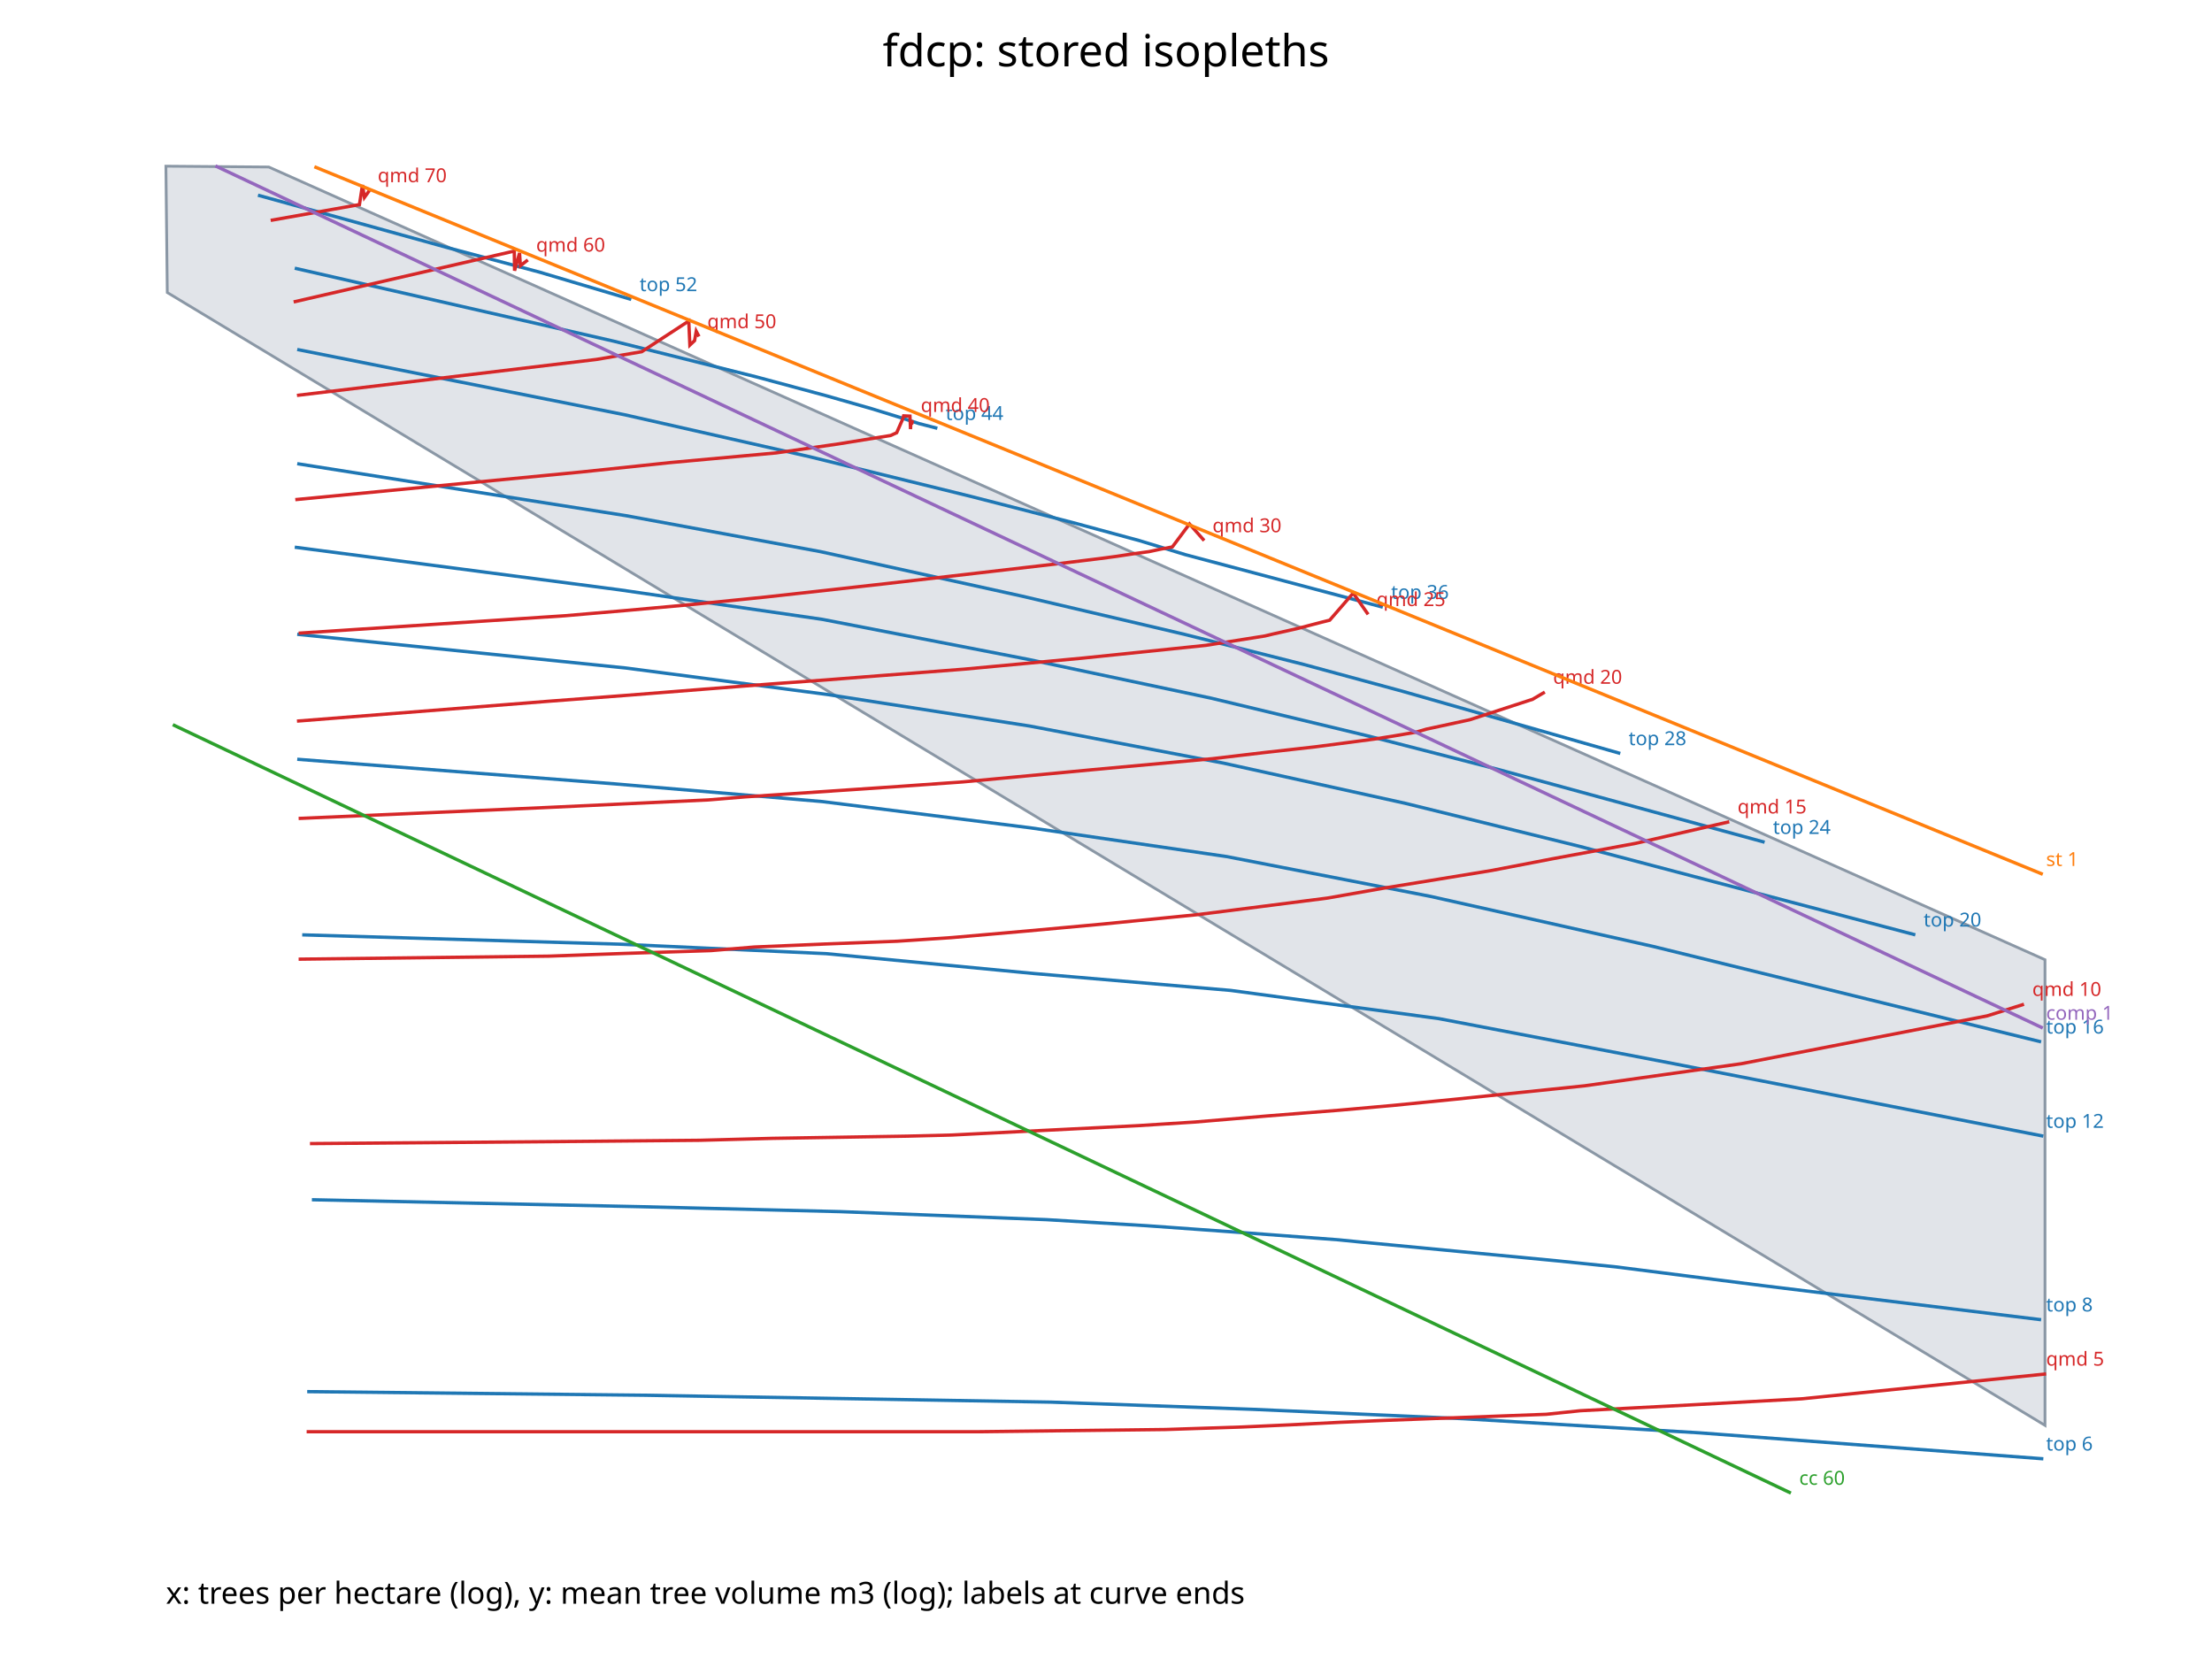
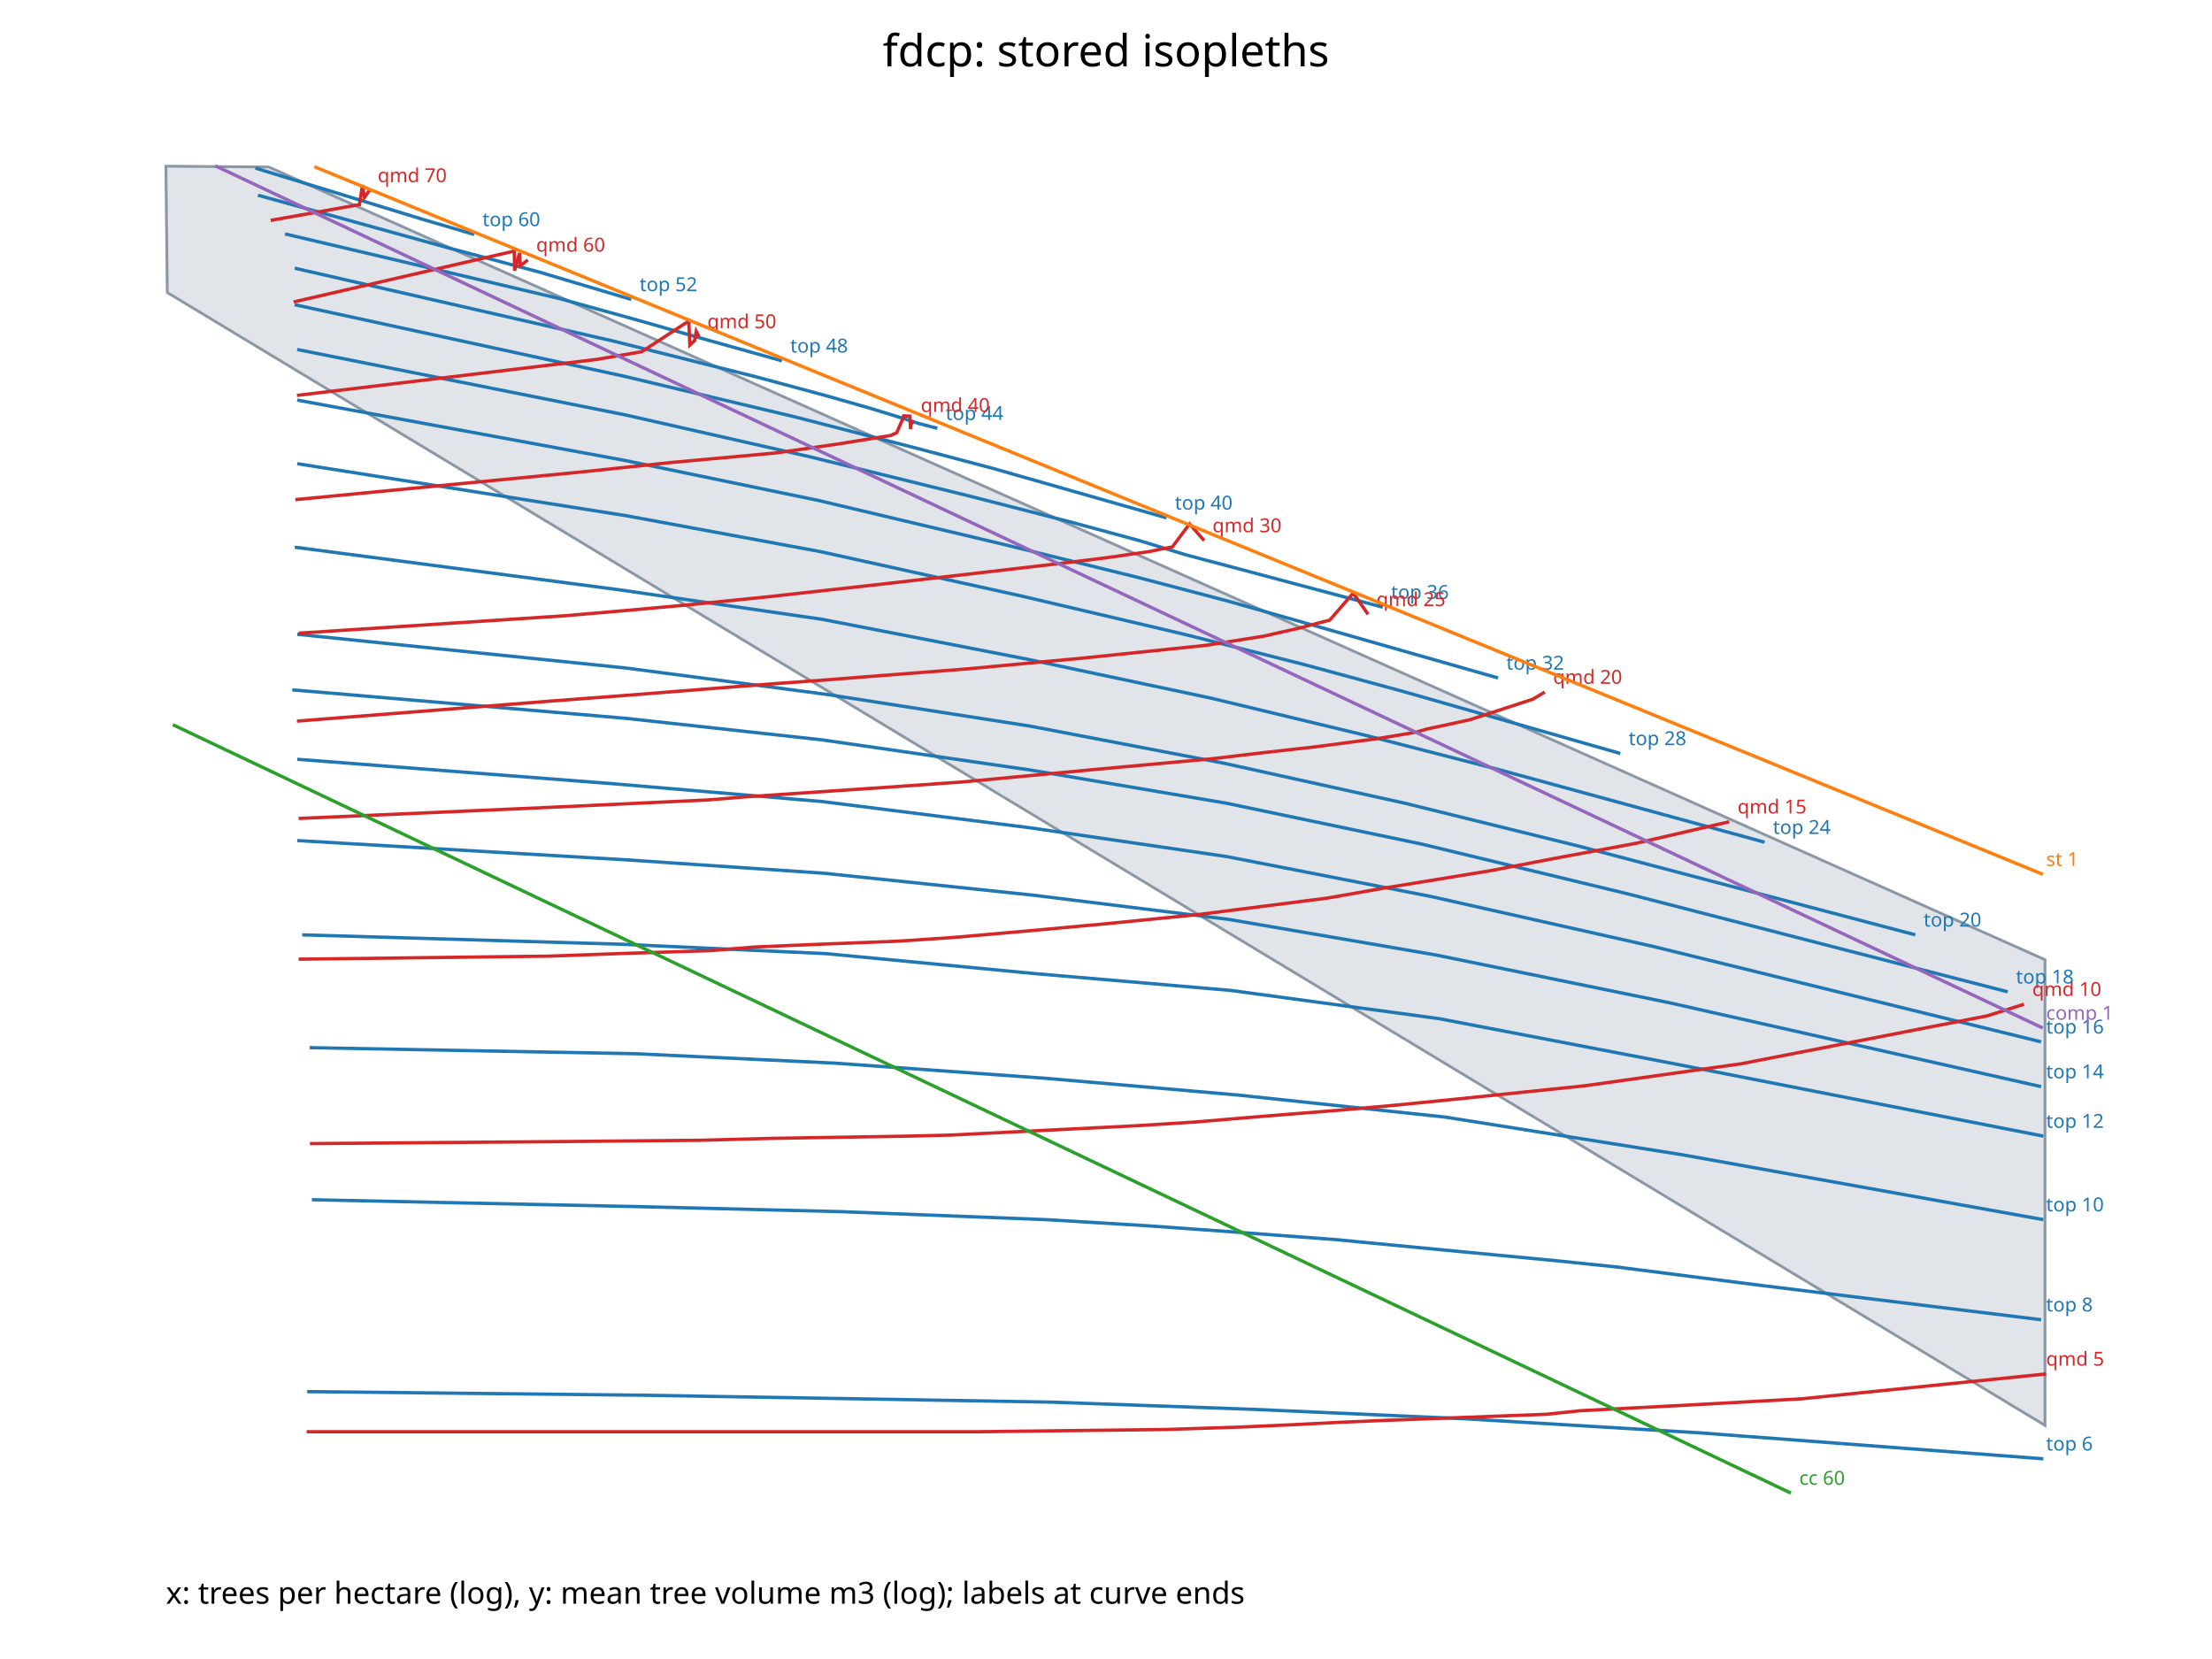
<svg xmlns="http://www.w3.org/2000/svg" viewBox="0 0 800 600">
  <rect width="100%" height="100%" fill="#ffffff" />
  <text x="400" y="24" text-anchor="middle" font-family="sans-serif" font-size="16">fdcp: stored isopleths</text>
  <polygon fill="#c9ced6" fill-opacity="0.55" stroke="#8a97a5" stroke-width="1" points="97.2,60.4 739.6,347.1 739.6,515.5 60.5,105.8 60.0,60.1" />
+   <polyline fill="none" stroke="#1f77b4" stroke-width="1.2" points="111.1,503.3 232.7,504.6 310.0,505.9 380.2,507.1 453.0,509.7 529.4,513.1 614.6,518.2 739.0,527.6" />
+   <text x="740.0" y="524.6" font-family="sans-serif" font-size="7" fill="#1f77b4">top 6</text>
+   <polyline fill="none" stroke="#1f77b4" stroke-width="1.2" points="112.8,433.9 231.0,436.4 303.8,438.2 378.4,441.1 414.8,443.3 449.5,445.8 484.1,448.4 492.1,449.2 527.6,452.6 563.2,456.0 584.5,458.2 611.1,461.6 637.8,465.0 738.2,477.3" />
+   <text x="740.0" y="474.3" font-family="sans-serif" font-size="7" fill="#1f77b4">top 8</text>
+   <polyline fill="none" stroke="#1f77b4" stroke-width="1.2" points="112.0,378.9 230.1,381.1 302.0,384.5 378.4,390.0 447.3,396.0 522.6,404.0 608.2,417.6 739.0,441.1" />
+   <text x="740.0" y="438.1" font-family="sans-serif" font-size="7" fill="#1f77b4">top 10</text>
+   <polyline fill="none" stroke="#1f77b4" stroke-width="1.2" points="109.3,338.1 224.8,341.5 298.8,344.9 374.1,352.1 445.1,358.2 520.4,368.4 605.9,384.8 739.0,410.9" />
+   <text x="740.0" y="407.9" font-family="sans-serif" font-size="7" fill="#1f77b4">top 12</text>
+   <polyline fill="none" stroke="#1f77b4" stroke-width="1.2" points="107.5,304.0 226.9,311.0 297.8,315.8 373.2,323.7 444.3,332.5 519.4,345.4 603.5,362.6 738.2,393.0" />
+   <text x="740.0" y="390.0" font-family="sans-serif" font-size="7" fill="#1f77b4">top 14</text>
+   <polyline fill="none" stroke="#1f77b4" stroke-width="1.2" points="107.5,274.6 222.4,283.5 297.4,289.9 372.7,299.4 443.7,309.8 517.4,324.2 597.9,342.3 738.2,376.8" />
+   <text x="740.0" y="373.8" font-family="sans-serif" font-size="7" fill="#1f77b4">top 16</text>
+   <polyline fill="none" stroke="#1f77b4" stroke-width="1.2" points="105.7,249.5 226.4,259.8 297.4,267.6 372.7,278.5 443.6,290.5 514.3,305.3 588.8,323.3 726.1,358.7" />
+   <text x="729.1" y="355.7" font-family="sans-serif" font-size="7" fill="#1f77b4">top 18</text>
+   <polyline fill="none" stroke="#1f77b4" stroke-width="1.2" points="107.5,229.4 226.4,241.6 299.4,251.2 372.5,262.6 442.5,276.0 508.1,290.5 571.3,306.1 692.7,338.1" />
+   <text x="695.7" y="335.1" font-family="sans-serif" font-size="7" fill="#1f77b4">top 20</text>
+   <polyline fill="none" stroke="#1f77b4" stroke-width="1.2" points="106.6,197.9 223.9,213.3 297.4,224.0 372.0,238.5 438.0,252.5 494.5,266.1 542.3,278.4 638.2,304.6" />
+   <text x="641.2" y="301.6" font-family="sans-serif" font-size="7" fill="#1f77b4">top 24</text>
+   <polyline fill="none" stroke="#1f77b4" stroke-width="1.2" points="107.5,167.7 226.4,186.5 296.7,199.5 369.6,215.6 428.3,229.4 471.5,240.3 507.2,250.0 586.0,272.5" />
+   <text x="589.0" y="269.5" font-family="sans-serif" font-size="7" fill="#1f77b4">top 28</text>
+   <polyline fill="none" stroke="#1f77b4" stroke-width="1.2" points="107.5,144.7 226.4,166.6 296.0,181.0 362.6,196.8 411.8,208.9 444.1,217.4 468.5,224.3 541.8,245.2" />
+   <text x="544.8" y="242.2" font-family="sans-serif" font-size="7" fill="#1f77b4">top 32</text>
+   <polyline fill="none" stroke="#1f77b4" stroke-width="1.2" points="107.5,126.4 225.9,150.0 292.9,165.2 351.0,179.5 388.0,189.0 412.0,195.5 428.7,200.6 500.1,219.6" />
+   <text x="503.1" y="216.6" font-family="sans-serif" font-size="7" fill="#1f77b4">top 36</text>
+   <polyline fill="none" stroke="#1f77b4" stroke-width="1.2" points="106.6,110.2 225.4,136.0 287.6,150.8 333.0,162.5 359.1,169.4 421.9,187.3" />
+   <text x="424.9" y="184.3" font-family="sans-serif" font-size="7" fill="#1f77b4">top 40</text>
+   <polyline fill="none" stroke="#1f77b4" stroke-width="1.2" points="106.6,97.0 222.0,123.4 273.5,136.3 299.1,143.2 315.2,147.8 325.9,151.1 332.4,153.2 339.0,154.9" />
+   <text x="342.0" y="151.9" font-family="sans-serif" font-size="7" fill="#1f77b4">top 44</text>
+   <polyline fill="none" stroke="#1f77b4" stroke-width="1.2" points="103.1,84.6 202.8,108.1 231.0,115.9 251.7,121.8 282.8,130.5" />
+   <text x="285.8" y="127.5" font-family="sans-serif" font-size="7" fill="#1f77b4">top 48</text>
  <polyline fill="none" stroke="#1f77b4" stroke-width="1.2" points="93.3,70.6 162.0,89.6 195.4,98.5 206.8,101.9 228.3,108.3" />
  <text x="231.3" y="105.3" font-family="sans-serif" font-size="7" fill="#1f77b4">top 52</text>
-   <polyline fill="none" stroke="#1f77b4" stroke-width="1.2" points="106.6,97.0 222.0,123.4 273.5,136.3 299.1,143.2 315.2,147.8 325.9,151.1 332.4,153.2 339.0,154.9" />
-   <text x="342.0" y="151.9" font-family="sans-serif" font-size="7" fill="#1f77b4">top 44</text>
-   <polyline fill="none" stroke="#1f77b4" stroke-width="1.2" points="107.5,126.4 225.9,150.0 292.9,165.2 351.0,179.5 388.0,189.0 412.0,195.5 428.7,200.6 500.1,219.6" />
-   <text x="503.1" y="216.6" font-family="sans-serif" font-size="7" fill="#1f77b4">top 36</text>
-   <polyline fill="none" stroke="#1f77b4" stroke-width="1.2" points="107.5,167.7 226.4,186.5 296.7,199.5 369.6,215.6 428.3,229.4 471.5,240.3 507.2,250.0 586.0,272.5" />
-   <text x="589.0" y="269.5" font-family="sans-serif" font-size="7" fill="#1f77b4">top 28</text>
-   <polyline fill="none" stroke="#1f77b4" stroke-width="1.2" points="106.6,197.9 223.9,213.3 297.4,224.0 372.0,238.5 438.0,252.5 494.5,266.1 542.3,278.4 638.2,304.6" />
-   <text x="641.2" y="301.6" font-family="sans-serif" font-size="7" fill="#1f77b4">top 24</text>
-   <polyline fill="none" stroke="#1f77b4" stroke-width="1.2" points="107.5,229.4 226.4,241.6 299.4,251.2 372.5,262.6 442.5,276.0 508.1,290.5 571.3,306.1 692.7,338.1" />
-   <text x="695.7" y="335.1" font-family="sans-serif" font-size="7" fill="#1f77b4">top 20</text>
-   <polyline fill="none" stroke="#1f77b4" stroke-width="1.2" points="107.5,274.6 222.4,283.5 297.4,289.9 372.7,299.4 443.7,309.8 517.4,324.2 597.9,342.3 738.2,376.8" />
-   <text x="740.0" y="373.8" font-family="sans-serif" font-size="7" fill="#1f77b4">top 16</text>
-   <polyline fill="none" stroke="#1f77b4" stroke-width="1.2" points="109.3,338.1 224.8,341.5 298.8,344.9 374.1,352.1 445.1,358.2 520.4,368.4 605.9,384.8 739.0,410.9" />
-   <text x="740.0" y="407.9" font-family="sans-serif" font-size="7" fill="#1f77b4">top 12</text>
-   <polyline fill="none" stroke="#1f77b4" stroke-width="1.2" points="112.8,433.9 231.0,436.4 303.8,438.2 378.4,441.1 414.8,443.3 449.5,445.8 484.1,448.4 492.1,449.2 527.6,452.6 563.2,456.0 584.5,458.2 611.1,461.6 637.8,465.0 738.2,477.3" />
-   <text x="740.0" y="474.3" font-family="sans-serif" font-size="7" fill="#1f77b4">top 8</text>
-   <polyline fill="none" stroke="#1f77b4" stroke-width="1.2" points="111.1,503.3 232.7,504.6 310.0,505.9 380.2,507.1 453.0,509.7 529.4,513.1 614.6,518.2 739.0,527.6" />
-   <text x="740.0" y="524.6" font-family="sans-serif" font-size="7" fill="#1f77b4">top 6</text>
+   <polyline fill="none" stroke="#1f77b4" stroke-width="1.2" points="92.4,60.8 153.1,79.4 171.5,84.8" />
+   <text x="174.5" y="81.8" font-family="sans-serif" font-size="7" fill="#1f77b4">top 60</text>
  <polyline fill="none" stroke="#d62728" stroke-width="1.2" points="97.9,79.7 120.4,75.7 130.0,74.0 131.1,66.9 131.8,71.4 133.6,68.9" />
  <text x="136.6" y="65.9" font-family="sans-serif" font-size="7" fill="#d62728">qmd 70</text>
  <polyline fill="none" stroke="#d62728" stroke-width="1.2" points="106.2,109.2 186.0,90.8 186.1,97.9 187.9,91.5 188.2,96.1 190.9,94.0" />
  <text x="193.9" y="91.0" font-family="sans-serif" font-size="7" fill="#d62728">qmd 60</text>
  <polyline fill="none" stroke="#d62728" stroke-width="1.2" points="107.4,143.0 215.7,130.0 223.9,128.6 232.1,127.2 249.1,116.1 249.5,124.8 251.2,123.2 251.8,119.8 252.8,121.7" />
  <text x="255.8" y="118.7" font-family="sans-serif" font-size="7" fill="#d62728">qmd 50</text>
  <polyline fill="none" stroke="#d62728" stroke-width="1.2" points="106.8,180.7 210.2,170.7 226.3,169.0 242.4,167.3 280.7,163.8 291.8,162.2 302.9,160.6 322.1,157.5 324.3,156.5 326.5,151.5 326.8,150.4 329.1,150.5 329.3,155.2 329.5,152.0 329.7,153.5 330.0,152.0" />
  <text x="333.0" y="149.0" font-family="sans-serif" font-size="7" fill="#d62728">qmd 40</text>
  <polyline fill="none" stroke="#d62728" stroke-width="1.2" points="108.0,229.0 204.2,222.7 226.3,220.8 248.4,218.8 277.1,215.9 298.7,213.5 320.3,211.1 354.0,207.2 367.8,205.6 381.6,204.0 397.9,202.0 403.9,201.2 409.8,200.3 415.6,199.5 419.8,198.6 424.0,197.8 430.2,189.5 435.5,195.5" />
  <text x="438.5" y="192.5" font-family="sans-serif" font-size="7" fill="#d62728">qmd 30</text>
  <polyline fill="none" stroke="#d62728" stroke-width="1.2" points="107.4,260.8 198.6,253.6 226.3,251.5 254.0,249.3 278.3,247.4 298.7,245.9 319.1,244.3 348.8,242.0 370.3,240.0 391.7,238.0 436.1,233.4 446.8,231.7 457.5,230.0 460.4,229.3 464.9,228.3 469.3,227.3 475.4,225.7 478.1,225.0 480.9,224.3 489.4,214.5 494.8,222.2" />
  <text x="497.8" y="219.2" font-family="sans-serif" font-size="7" fill="#d62728">qmd 25</text>
  <polyline fill="none" stroke="#d62728" stroke-width="1.2" points="108.0,296.0 196.4,292.1 226.3,290.7 256.2,289.3 269.5,288.2 297.5,286.3 325.5,284.4 348.1,282.8 371.5,280.6 394.8,278.4 438.4,274.4 457.0,272.2 475.7,270.1 497.0,267.3 504.5,266.1 512.1,264.8 515.9,263.7 523.8,262.0 531.6,260.3 554.3,252.9 558.7,250.3" />
  <text x="561.7" y="247.3" font-family="sans-serif" font-size="7" fill="#d62728">qmd 20</text>
  <polyline fill="none" stroke="#d62728" stroke-width="1.2" points="108.0,346.9 198.6,345.8 226.3,344.8 257.1,343.8 272.8,342.5 298.7,341.4 324.6,340.4 344.1,339.1 371.5,336.7 398.8,334.2 433.0,330.8 456.6,327.8 480.1,324.8 500.5,321.2 520.1,318.0 539.6,314.8 561.4,310.6 576.5,307.8 591.6,305.0 625.4,297.2" />
  <text x="628.4" y="294.2" font-family="sans-serif" font-size="7" fill="#d62728">qmd 15</text>
  <polyline fill="none" stroke="#d62728" stroke-width="1.2" points="112.1,413.6 209.6,412.8 231.3,412.6 253.1,412.4 279.3,411.7 303.7,411.3 328.2,410.9 344.2,410.5 377.9,408.8 411.7,407.1 432.1,405.8 458.3,403.6 484.6,401.5 503.7,399.8 526.8,397.5 549.9,395.1 573.1,392.7 601.5,388.7 629.8,384.7 718.7,367.4 732.0,363.2" />
  <text x="735.0" y="360.2" font-family="sans-serif" font-size="7" fill="#d62728">qmd 10</text>
  <polyline fill="none" stroke="#d62728" stroke-width="1.2" points="110.9,517.8 236.7,517.8 307.7,517.8 353.9,517.8 387.7,517.4 421.5,517.0 449.0,516.1 466.8,515.3 484.6,514.4 500.9,513.7 530.0,512.6 559.2,511.5 571.6,510.2 611.6,508.1 651.6,505.9 740.0,496.9" />
  <text x="740.0" y="493.9" font-family="sans-serif" font-size="7" fill="#d62728">qmd 5</text>
  <polyline fill="none" stroke="#9467bd" stroke-width="1.2" points="77.9,60.0 738.8,371.8" />
  <text x="740.0" y="368.8" font-family="sans-serif" font-size="7" fill="#9467bd">comp 1</text>
  <polyline fill="none" stroke="#ff7f0e" stroke-width="1.2" points="113.7,60.3 738.8,316.2" />
  <text x="740.0" y="313.2" font-family="sans-serif" font-size="7" fill="#ff7f0e">st 1</text>
  <polyline fill="none" stroke="#2ca02c" stroke-width="1.2" points="62.5,262.1 647.7,540.0" />
  <text x="650.7" y="537.0" font-family="sans-serif" font-size="7" fill="#2ca02c">cc 60</text>
  <text x="60" y="580" font-family="sans-serif" font-size="11">x: trees per hectare (log), y: mean tree volume m3 (log); labels at curve ends</text>
</svg>
